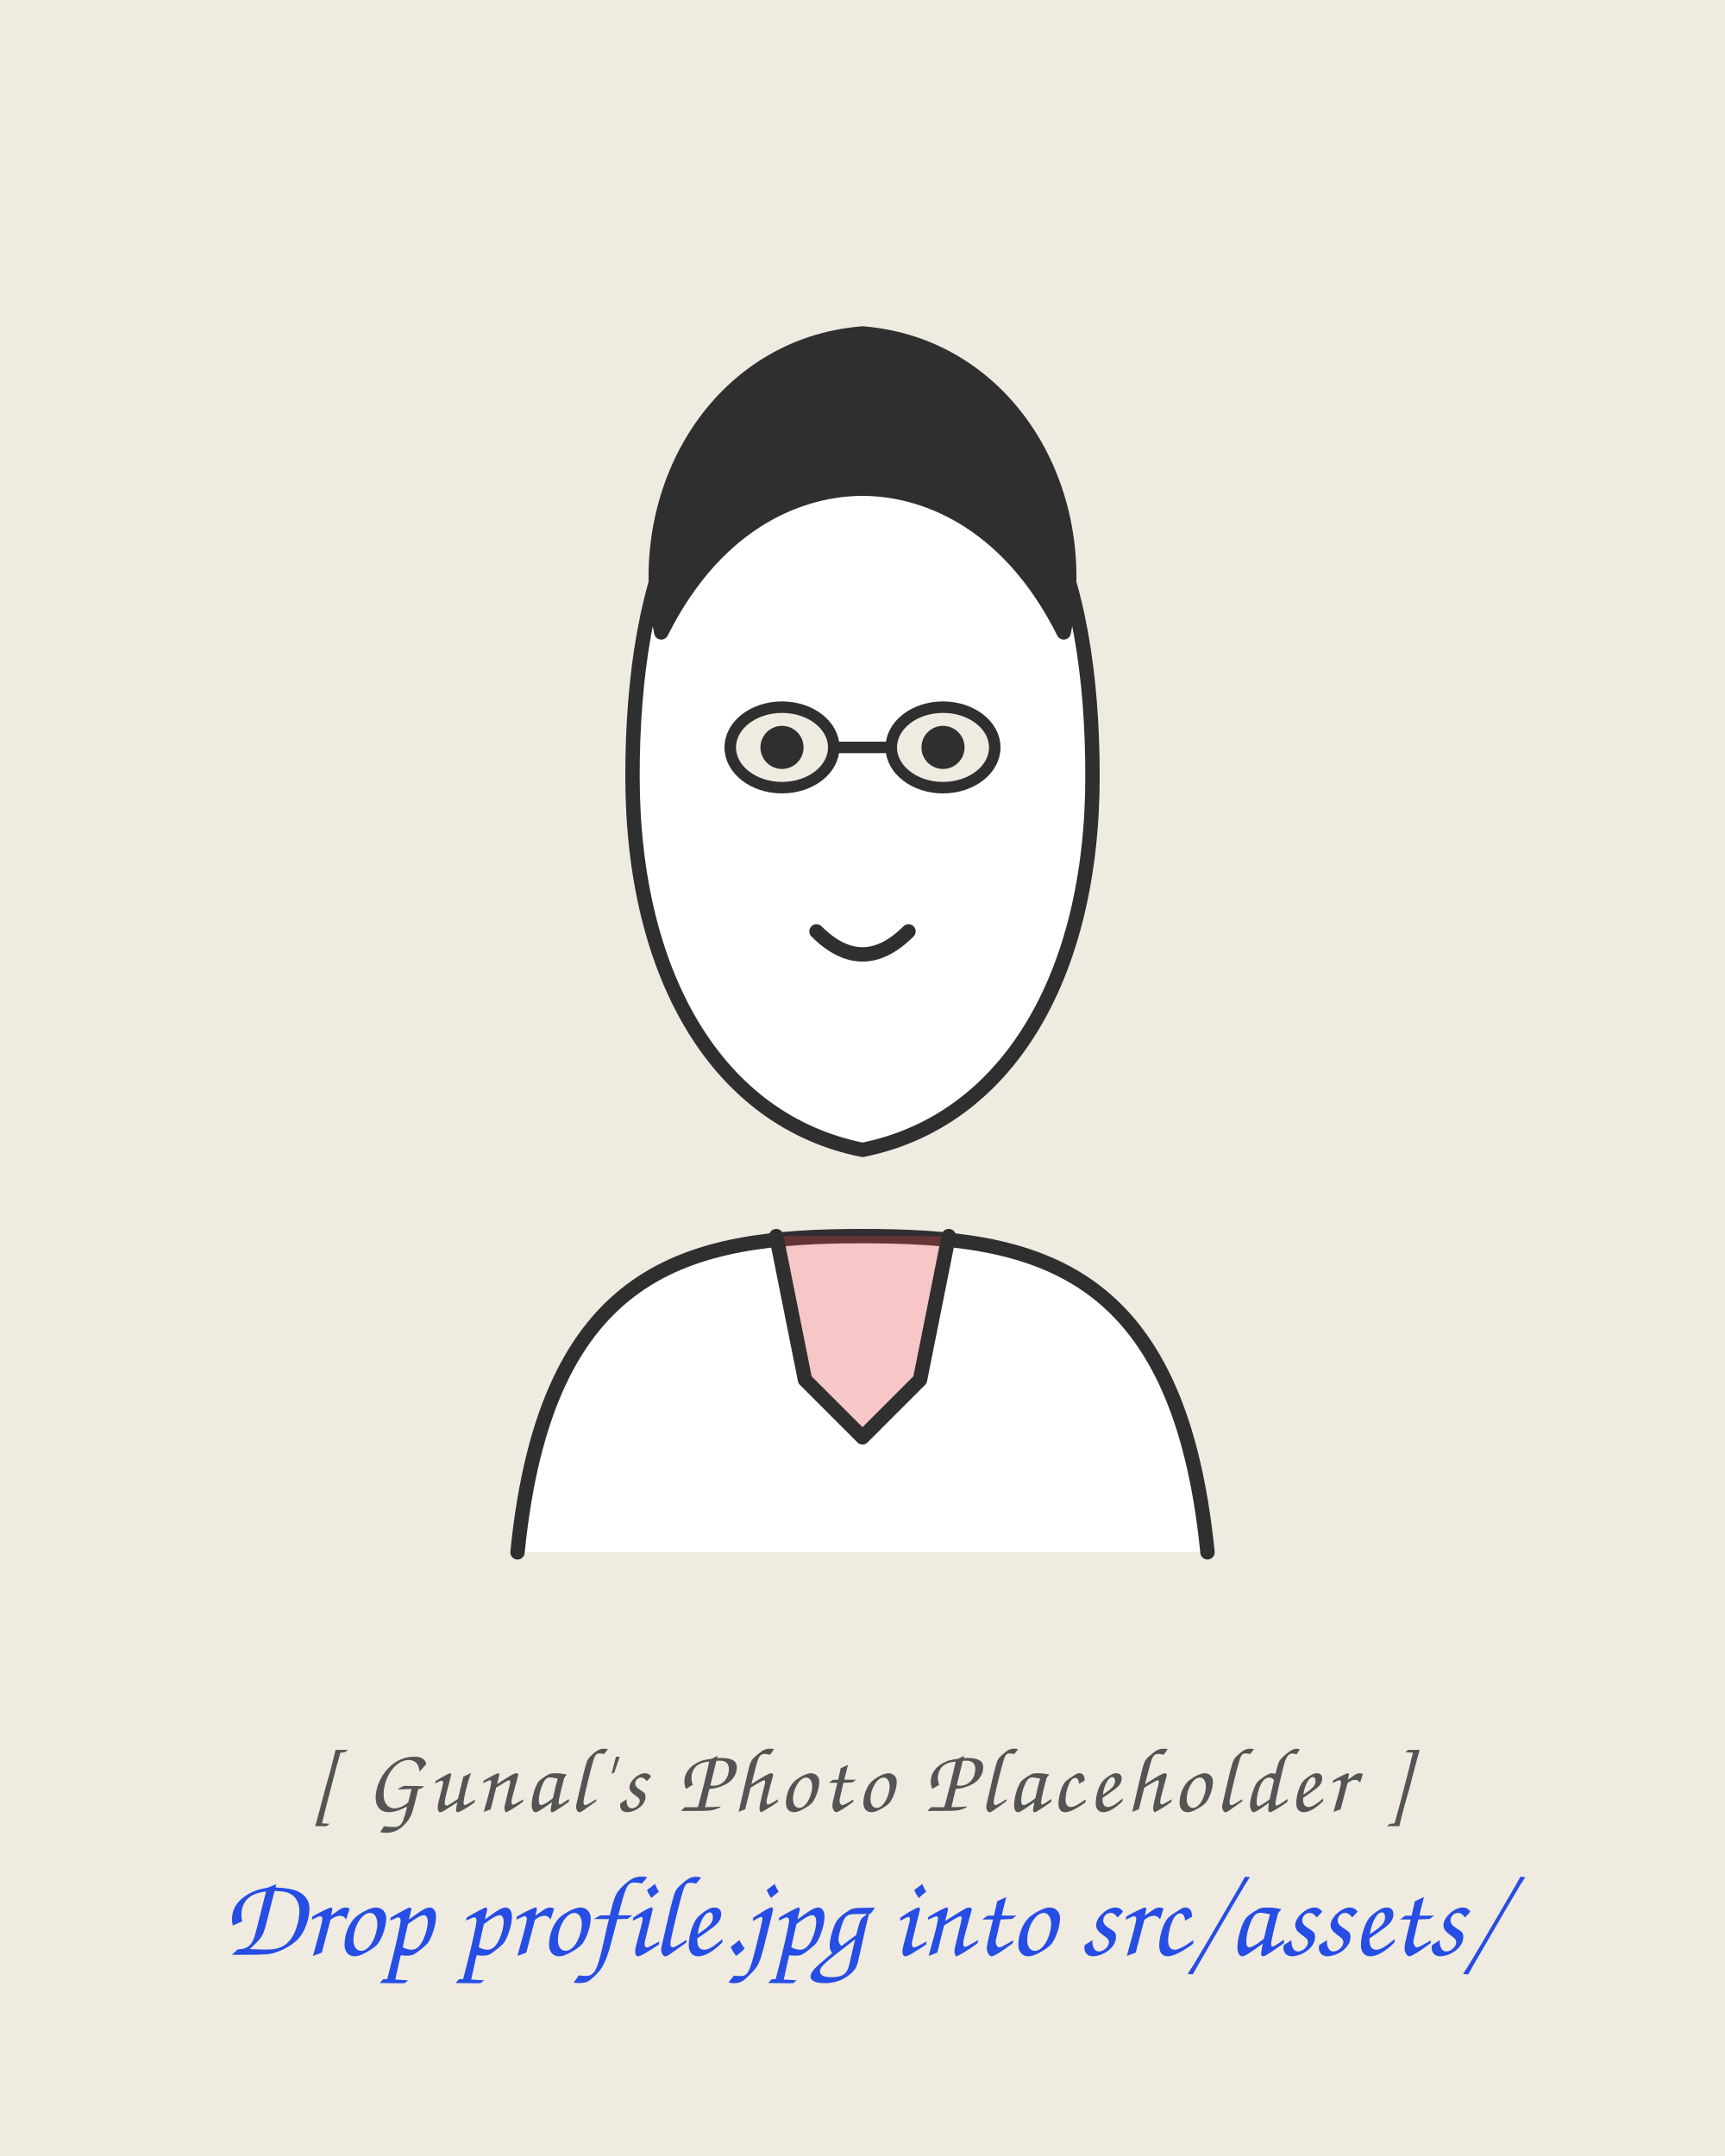
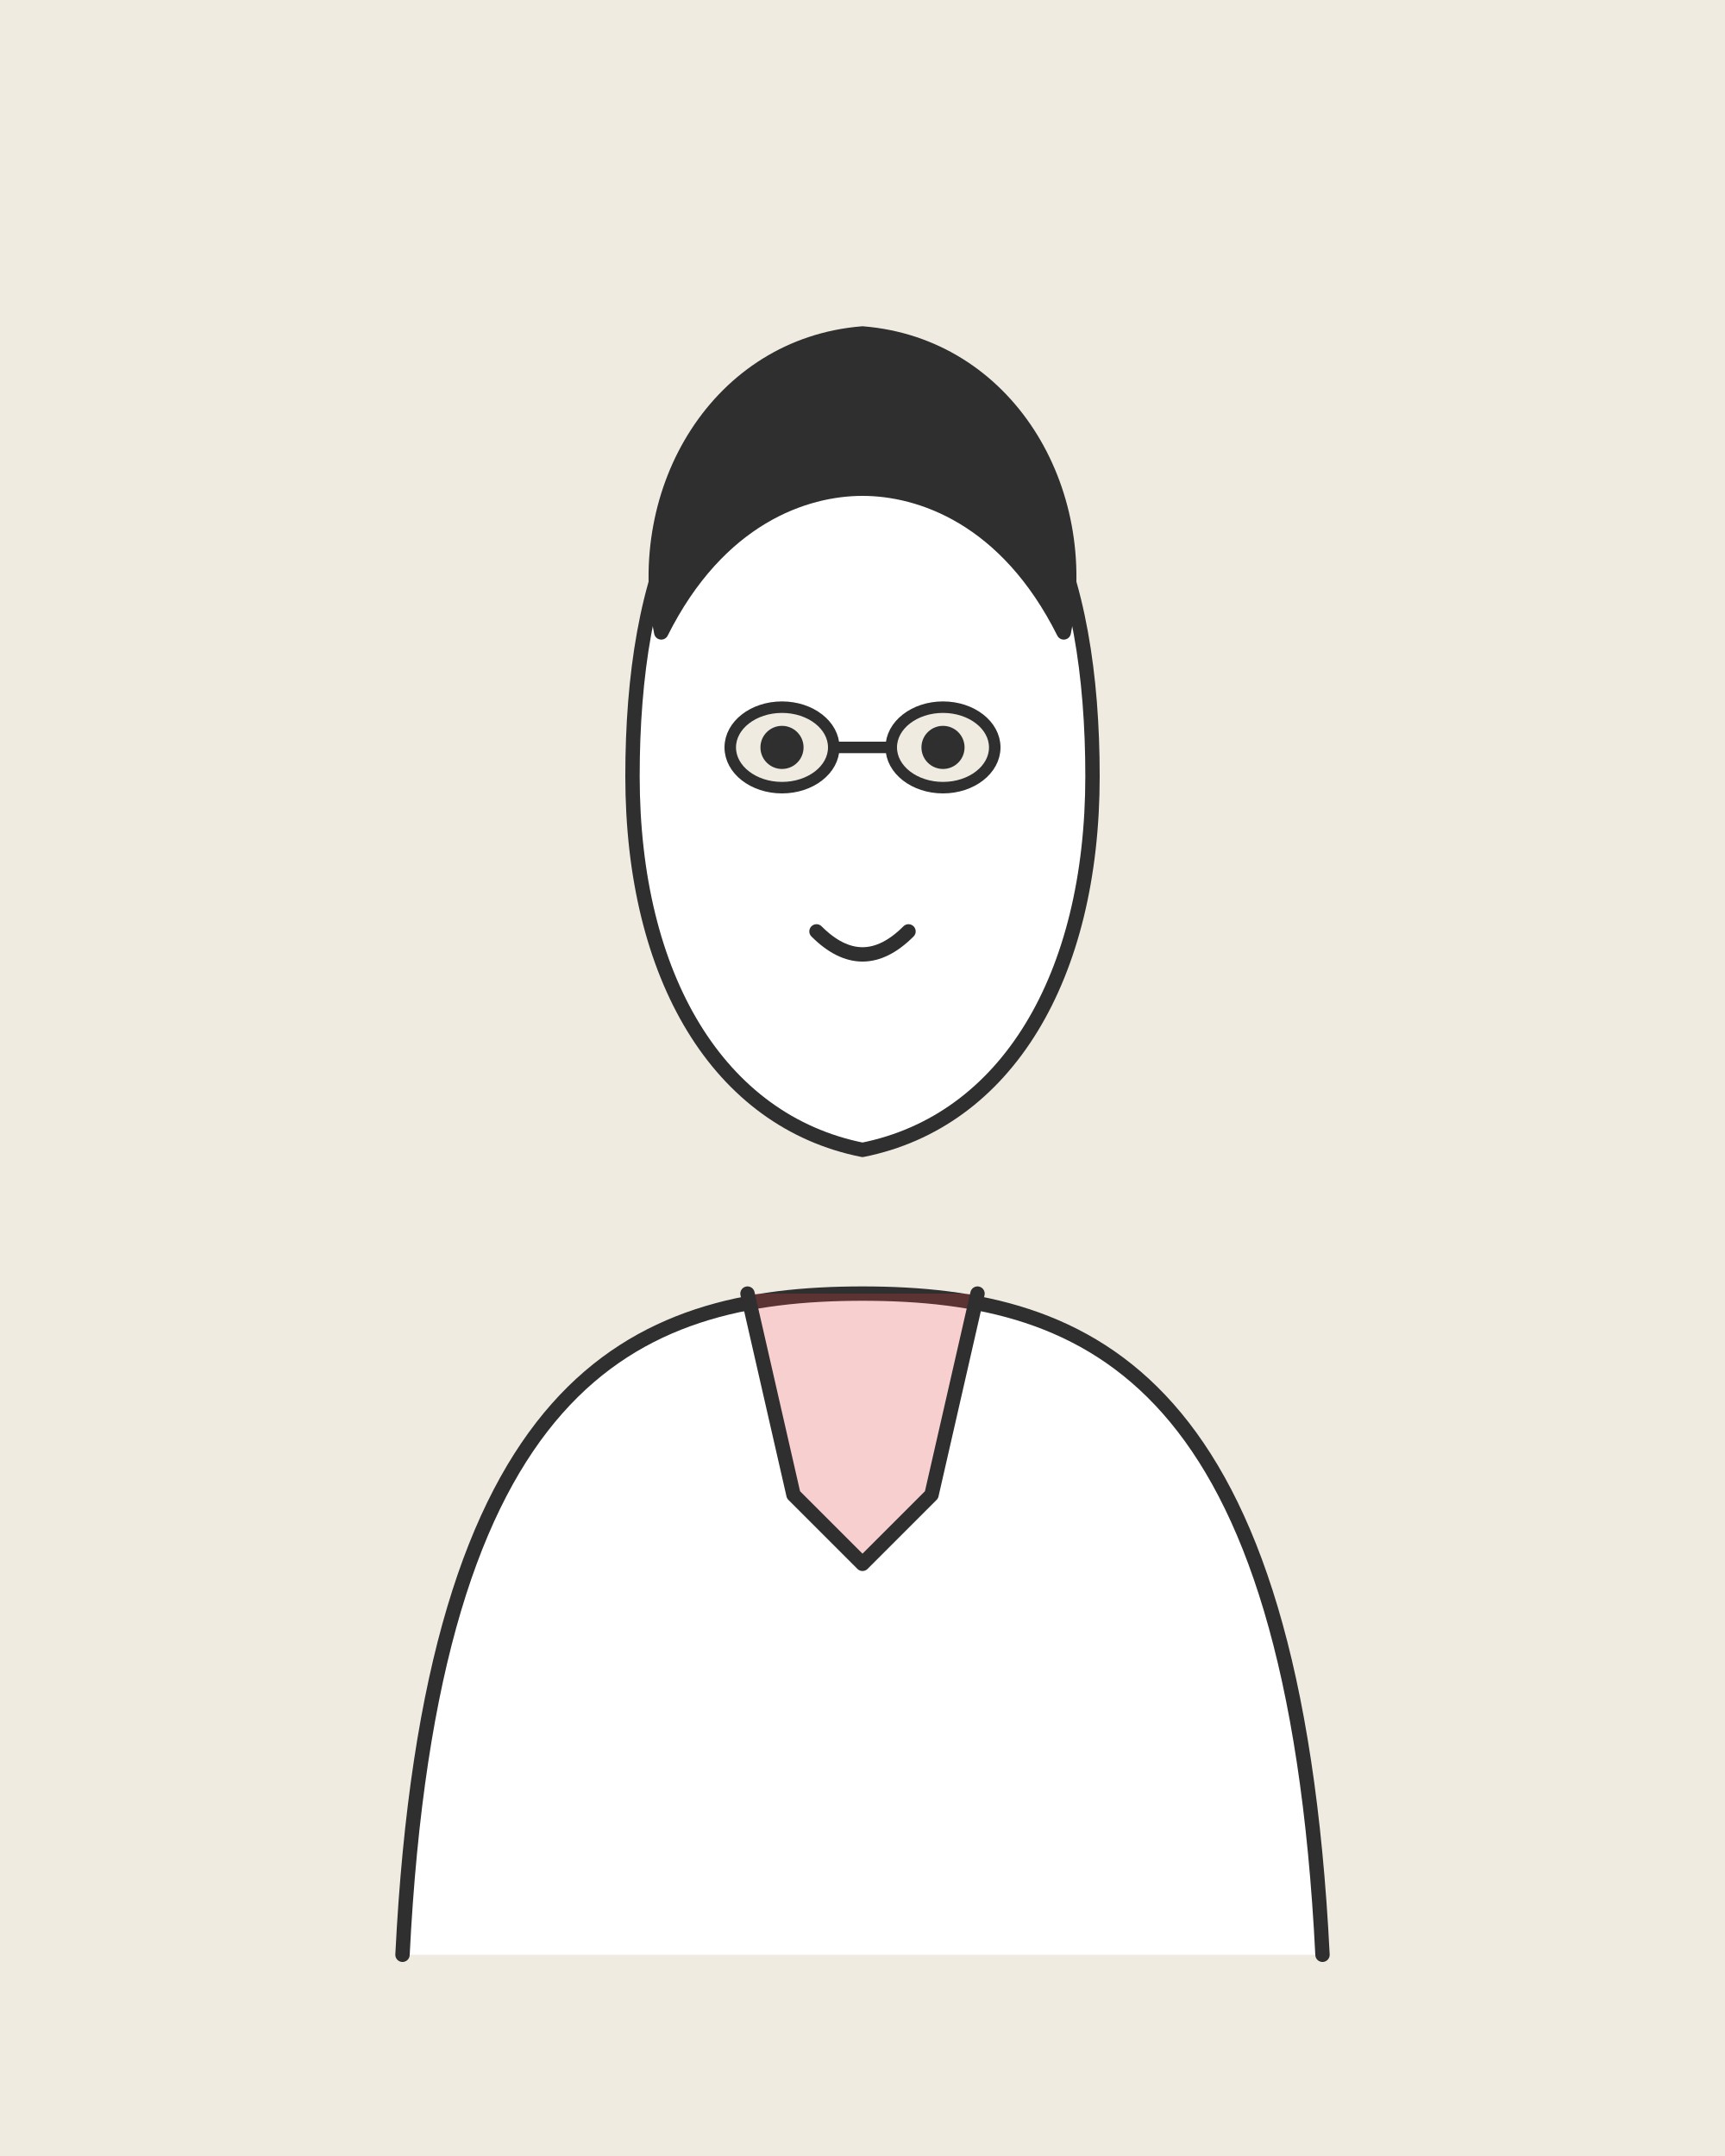
<svg xmlns="http://www.w3.org/2000/svg" viewBox="0 0 300 375" fill="none">
  <rect width="300" height="375" fill="#f0ebe1" />
  <g stroke="#2f2f2f" stroke-width="2.5" stroke-linecap="round" stroke-linejoin="round" fill="none">
    <path d="M150 70 C 120 70, 110 100, 110 135 C 110 170, 125 195, 150 200 C 175 195, 190 170, 190 135 C 190 100, 180 70, 150 70 Z" fill="#ffffff" />
    <path d="M115 110 C 110 85, 125 60, 150 58 C 175 60, 190 85, 185 110 C 175 90, 160 85, 150 85 C 140 85, 125 90, 115 110 Z" fill="#2f2f2f" />
    <ellipse cx="136" cy="130" rx="9" ry="7" fill="#f0ebe1" stroke="#2f2f2f" stroke-width="2" />
    <ellipse cx="164" cy="130" rx="9" ry="7" fill="#f0ebe1" stroke="#2f2f2f" stroke-width="2" />
    <path d="M145 130 L155 130" stroke="#2f2f2f" stroke-width="2" />
    <circle cx="136" cy="130" r="2.5" fill="#2f2f2f" />
    <circle cx="164" cy="130" r="2.5" fill="#2f2f2f" />
    <path d="M142 162 Q 150 170 158 162" stroke="#2f2f2f" stroke-width="2.5" />
-     <path d="M90 270 C 95 220, 120 215, 150 215 C 180 215, 205 220, 210 270" fill="#ffffff" />
-     <path d="M135 215 L 140 240 L 150 250 L 160 240 L 165 215" fill="#e44242" fill-opacity="0.3" />
+     <path d="M70 340 C 75 240, 110 225, 150 225 C 190 225, 225 240, 230 340" fill="#ffffff" />
+     <path d="M130 225 L 138 260 L 150 272 L 162 260 L 170 225" fill="#e44242" fill-opacity="0.25" />
  </g>
-   <text x="150" y="315" font-family="'Architects Daughter', cursive" font-size="16" fill="#545454" text-anchor="middle" letter-spacing="1">
-     [ Gunal's Photo Placeholder ]
-   </text>
-   <text x="150" y="340" font-family="'Reenie Beanie', cursive" font-size="20" fill="#264de4" text-anchor="middle">
-     Drop profile.jpg into src/assets/
-   </text>
</svg>
